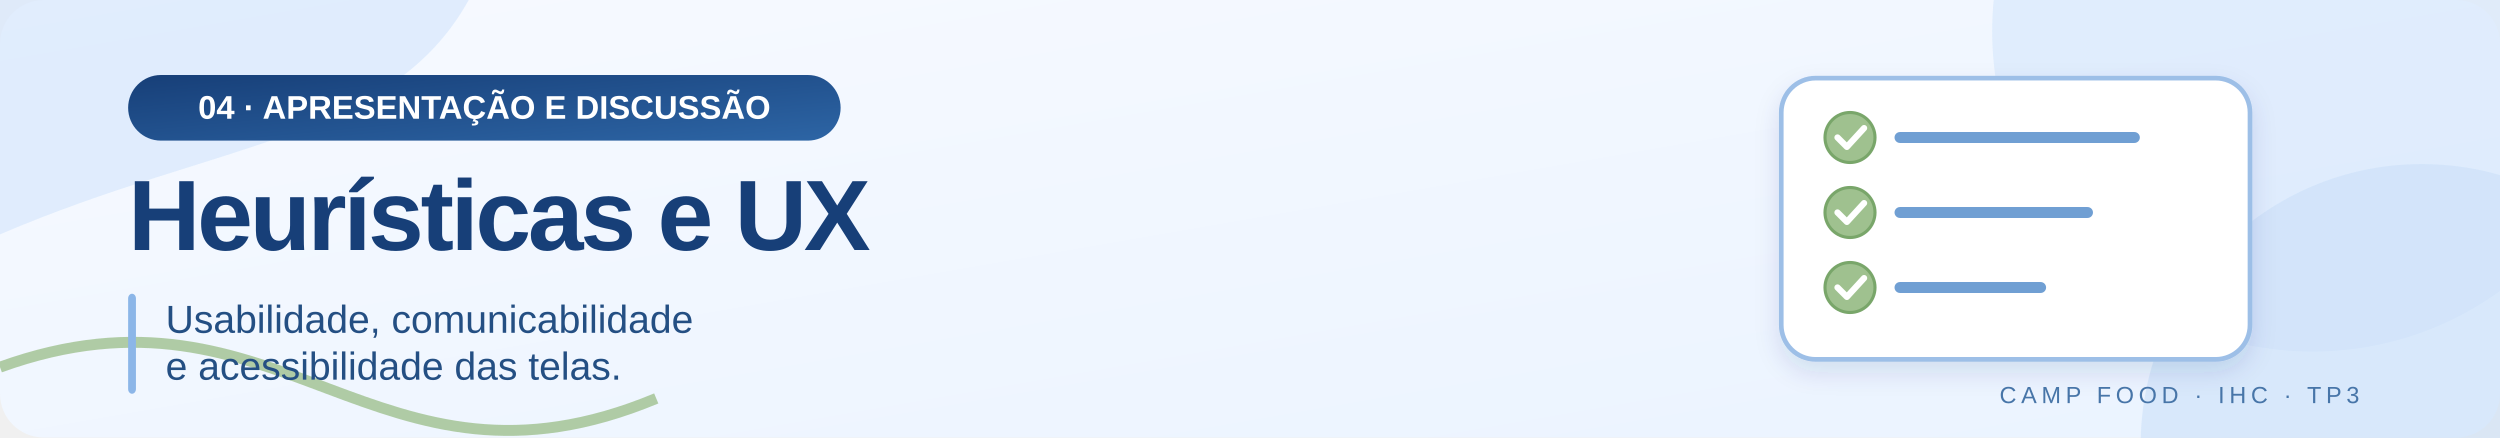
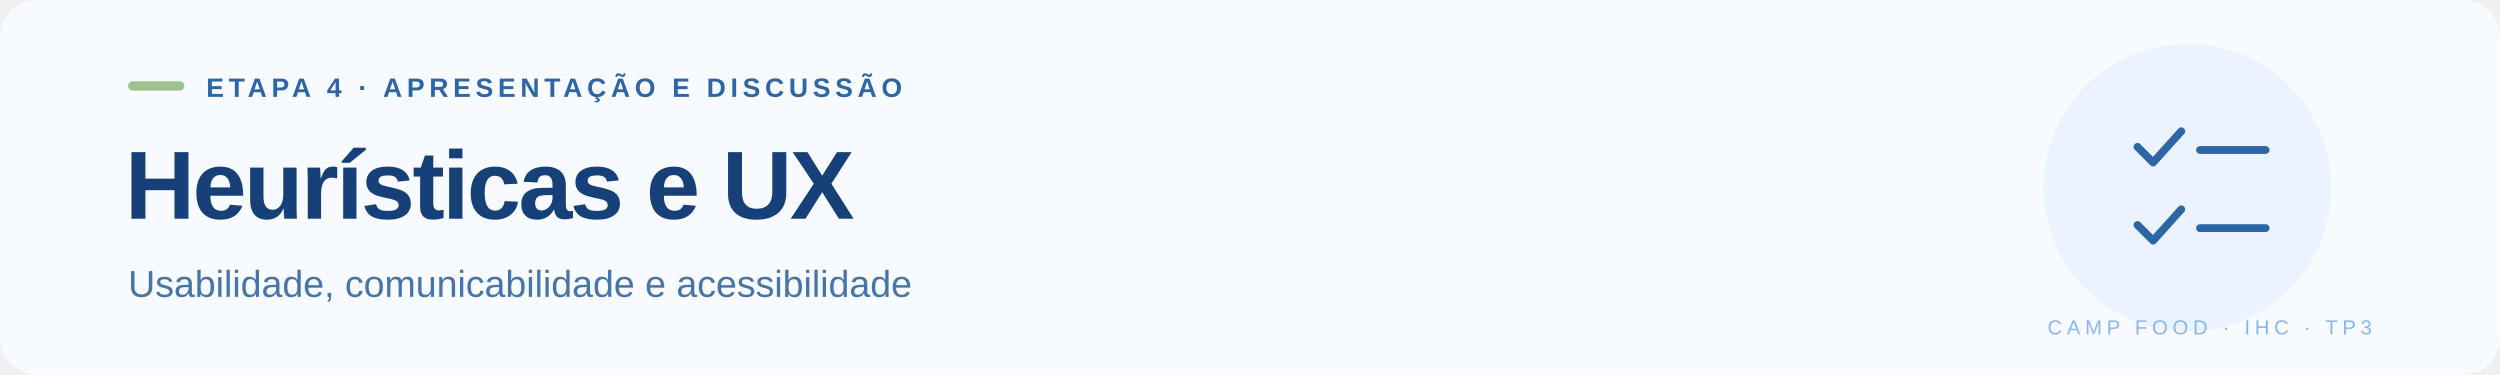
- <svg xmlns="http://www.w3.org/2000/svg" width="1600" height="280" viewBox="0 0 1600 280" role="img" aria-label="Banner — Heurísticas e UX">
-   <defs>
-     <linearGradient id="bg" x1="0" y1="0" x2="1" y2="1">
-       <stop stop-color="#F7FAFF" />
-       <stop offset="1" stop-color="#EAF3FF" />
-     </linearGradient>
-     <linearGradient id="blue" x1="0" y1="0" x2="1" y2="1">
-       <stop stop-color="#173F78" />
-       <stop offset="1" stop-color="#2D65A5" />
-     </linearGradient>
-     <filter id="shadow" x="-20%" y="-20%" width="140%" height="140%">
-       <feDropShadow dx="0" dy="7" stdDeviation="8" flood-color="#173F78" flood-opacity=".12" />
-     </filter>
-   </defs>
-   <rect width="1600" height="280" rx="28" fill="url(#bg)" />
-   <circle cx="1480" cy="20" r="205" fill="#D9E9FC" opacity=".72" />
-   <circle cx="1550" cy="285" r="180" fill="#C9DFF8" opacity=".55" />
-   <path d="M0 235 C180 170 240 330 420 255" fill="none" stroke="#9FC18F" stroke-width="7" opacity=".8" />
-   <path d="M0 0 H300 C250 90 140 90 0 150Z" fill="#D8E8FC" opacity=".72" />
-   <rect x="82" y="48" width="456" height="42" rx="21" fill="url(#blue)" />
-   <text x="310" y="76" font-family="Arial,sans-serif" font-size="21" font-weight="700" fill="#FFFFFF" text-anchor="middle">04 · APRESENTAÇÃO E DISCUSSÃO</text>
-   <text x="82" y="160" font-family="Arial,sans-serif" font-size="64" font-weight="750" letter-spacing="-2" fill="#173F78">Heurísticas e UX</text>
-   <rect x="82" y="188" width="5" height="64" rx="3" fill="#8CB6E8" />
-   <text x="106" y="213" font-family="Arial,sans-serif" font-size="25" fill="#244F83">Usabilidade, comunicabilidade</text>
-   <text x="106" y="243" font-family="Arial,sans-serif" font-size="25" fill="#244F83">e acessibilidade das telas.</text>
-   <g filter="url(#shadow)">
-     <rect x="1140" y="50" width="300" height="180" rx="22" fill="#FFFFFF" stroke="#9DBFE7" stroke-width="3" />
-     <circle cx="1184" cy="88" r="16" fill="#9FC18F" stroke="#79A66A" stroke-width="2" />
-     <path d="M1176 88 l6 6 l11 -12" stroke="#fff" stroke-width="4" fill="none" stroke-linecap="round" stroke-linejoin="round" />
-     <path d="M1216 88 h150" stroke="#6F9FD3" stroke-width="7" stroke-linecap="round" />
-     <circle cx="1184" cy="136" r="16" fill="#9FC18F" stroke="#79A66A" stroke-width="2" />
-     <path d="M1176 136 l6 6 l11 -12" stroke="#fff" stroke-width="4" fill="none" stroke-linecap="round" stroke-linejoin="round" />
-     <path d="M1216 136 h120" stroke="#6F9FD3" stroke-width="7" stroke-linecap="round" />
-     <circle cx="1184" cy="184" r="16" fill="#9FC18F" stroke="#79A66A" stroke-width="2" />
-     <path d="M1176 184 l6 6 l11 -12" stroke="#fff" stroke-width="4" fill="none" stroke-linecap="round" stroke-linejoin="round" />
-     <path d="M1216 184 h90" stroke="#6F9FD3" stroke-width="7" stroke-linecap="round" />
-   </g>
-   <text x="1510" y="258" font-family="Arial,sans-serif" font-size="15" fill="#4775A8" text-anchor="end" letter-spacing="3">CAMP FOOD · IHC · TP3</text>
+ <svg xmlns="http://www.w3.org/2000/svg" width="1600" height="240" viewBox="0 0 1600 240" role="img" aria-label="Banner — Heurísticas e UX">
+   <rect width="1600" height="240" rx="24" fill="#F7FAFF" />
+   <rect x="82" y="52" width="36" height="6" rx="3" fill="#9FC18F" />
+   <text x="132" y="62" font-family="Arial,sans-serif" font-size="17" font-weight="700" letter-spacing="3" fill="#2D65A5">ETAPA 4 · APRESENTAÇÃO E DISCUSSÃO</text>
+   <text x="80" y="140" font-family="Arial,sans-serif" font-size="62" font-weight="700" letter-spacing="-1.5" fill="#173F78">Heurísticas e UX</text>
+   <text x="82" y="190" font-family="Arial,sans-serif" font-size="24" fill="#4775A8">Usabilidade, comunicabilidade e acessibilidade</text>
+   <circle cx="1400" cy="120" r="92" fill="#EAF3FF" />
+   <path d="M1368 94 l10 10 l18 -20 M1408 96 h42 M1368 144 l10 10 l18 -20 M1408 146 h42" fill="none" stroke="#2D65A5" stroke-width="5" stroke-linecap="round" stroke-linejoin="round" />
+   <text x="1518" y="214" font-family="Arial,sans-serif" font-size="13" fill="#8CB6E8" text-anchor="end" letter-spacing="3">CAMP FOOD · IHC · TP3</text>
</svg>
